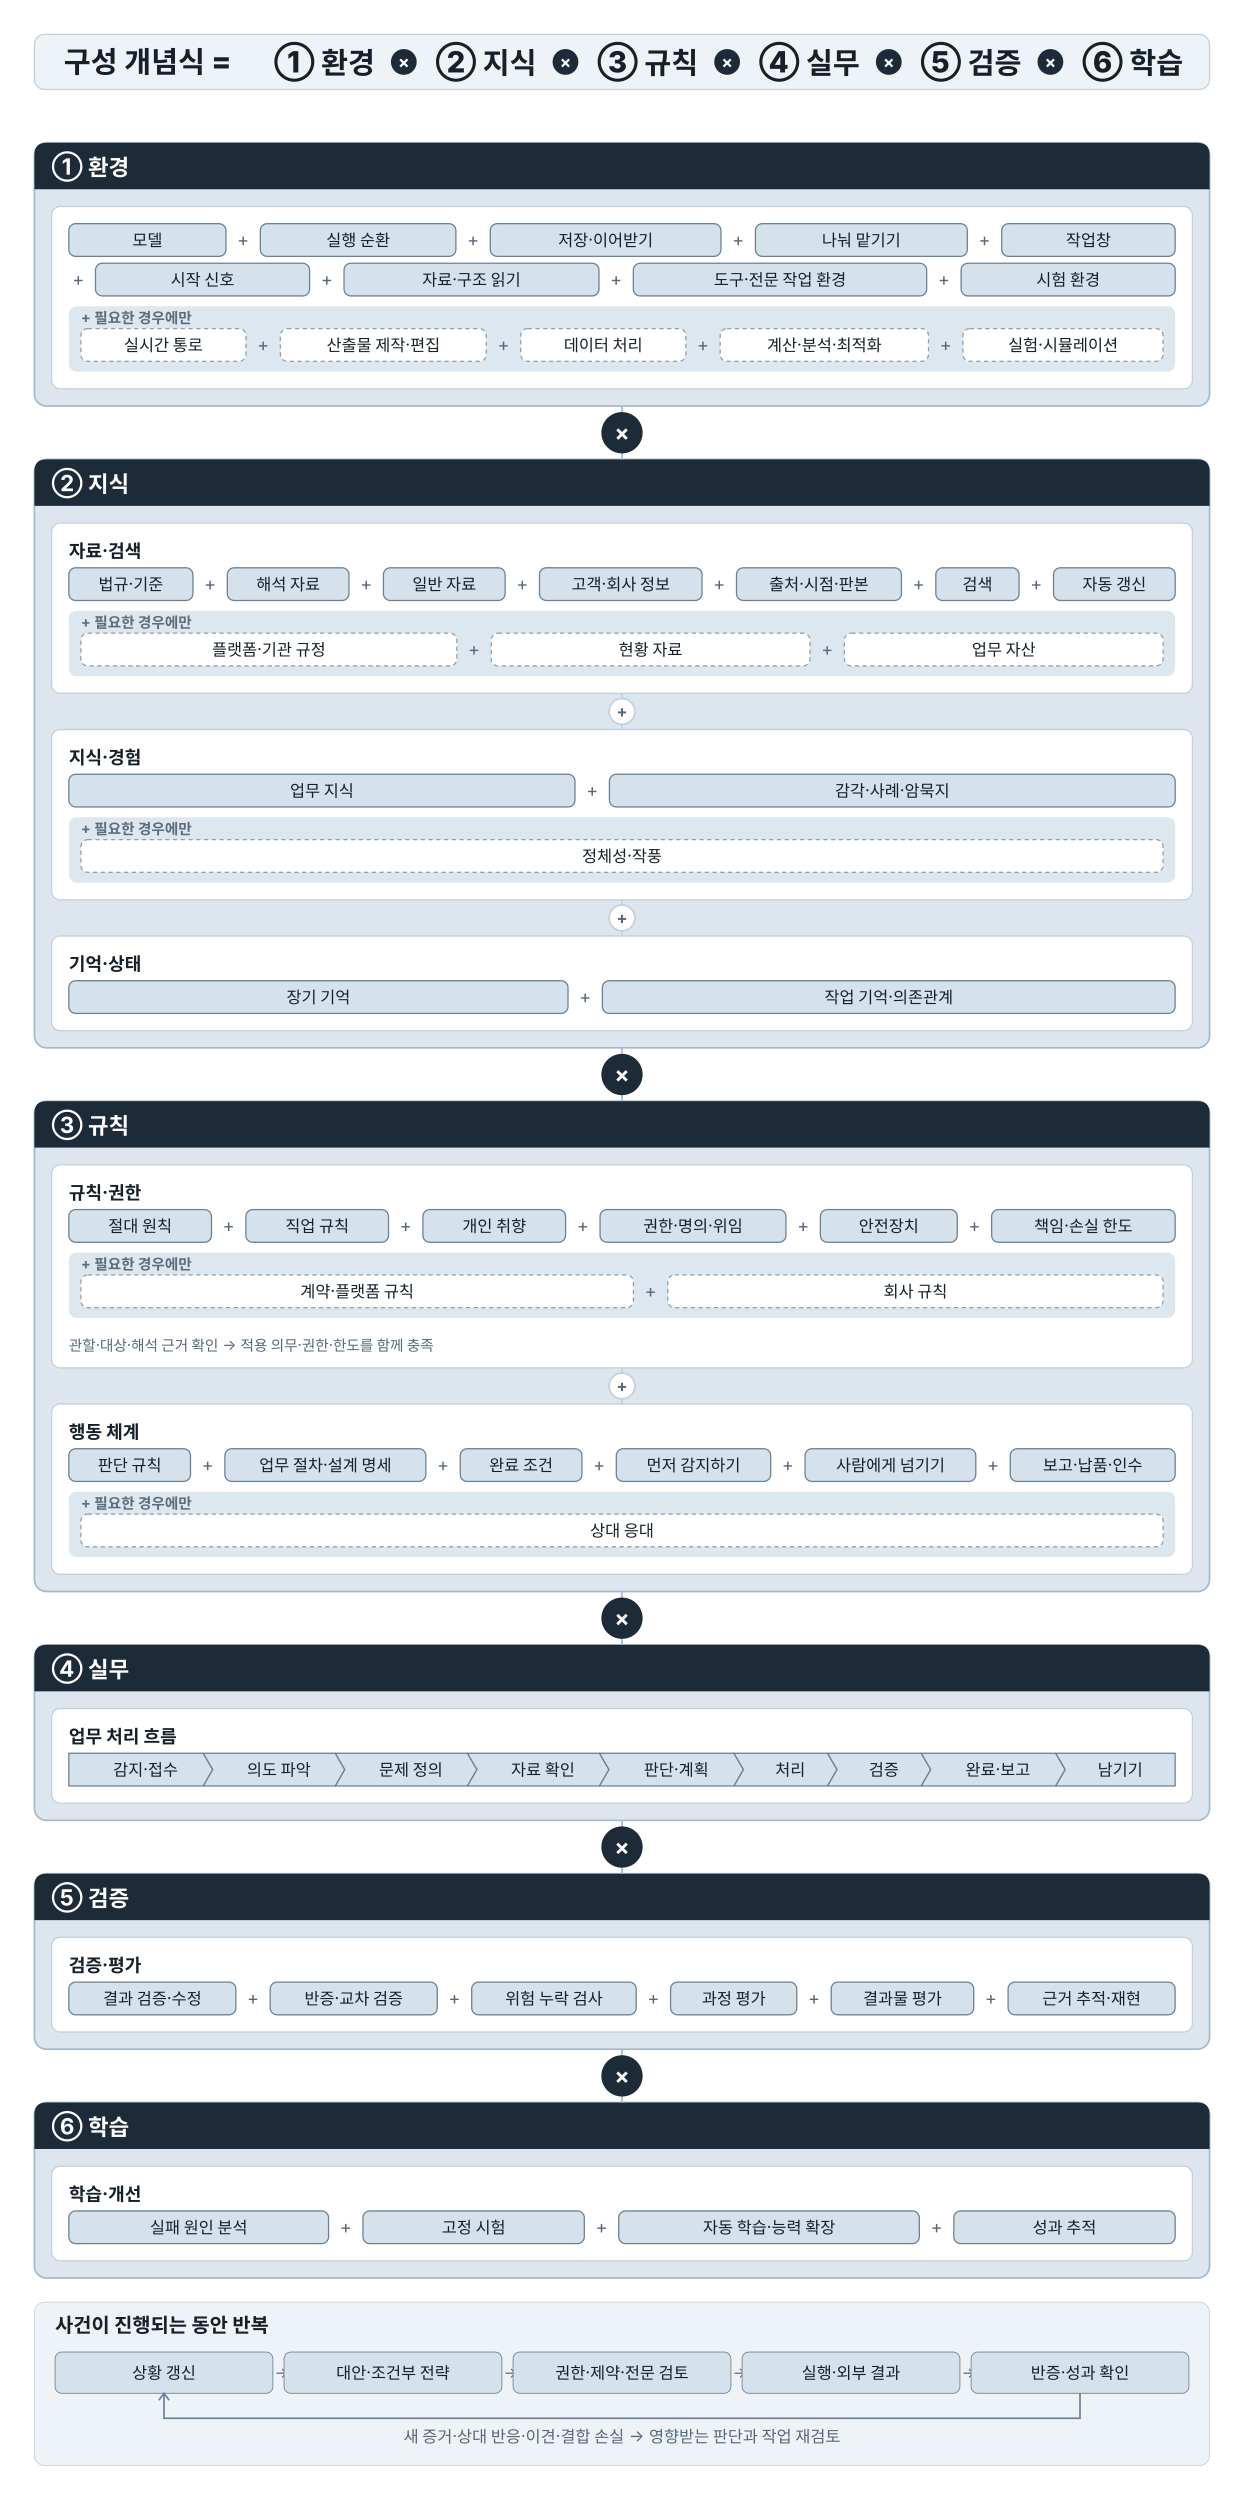
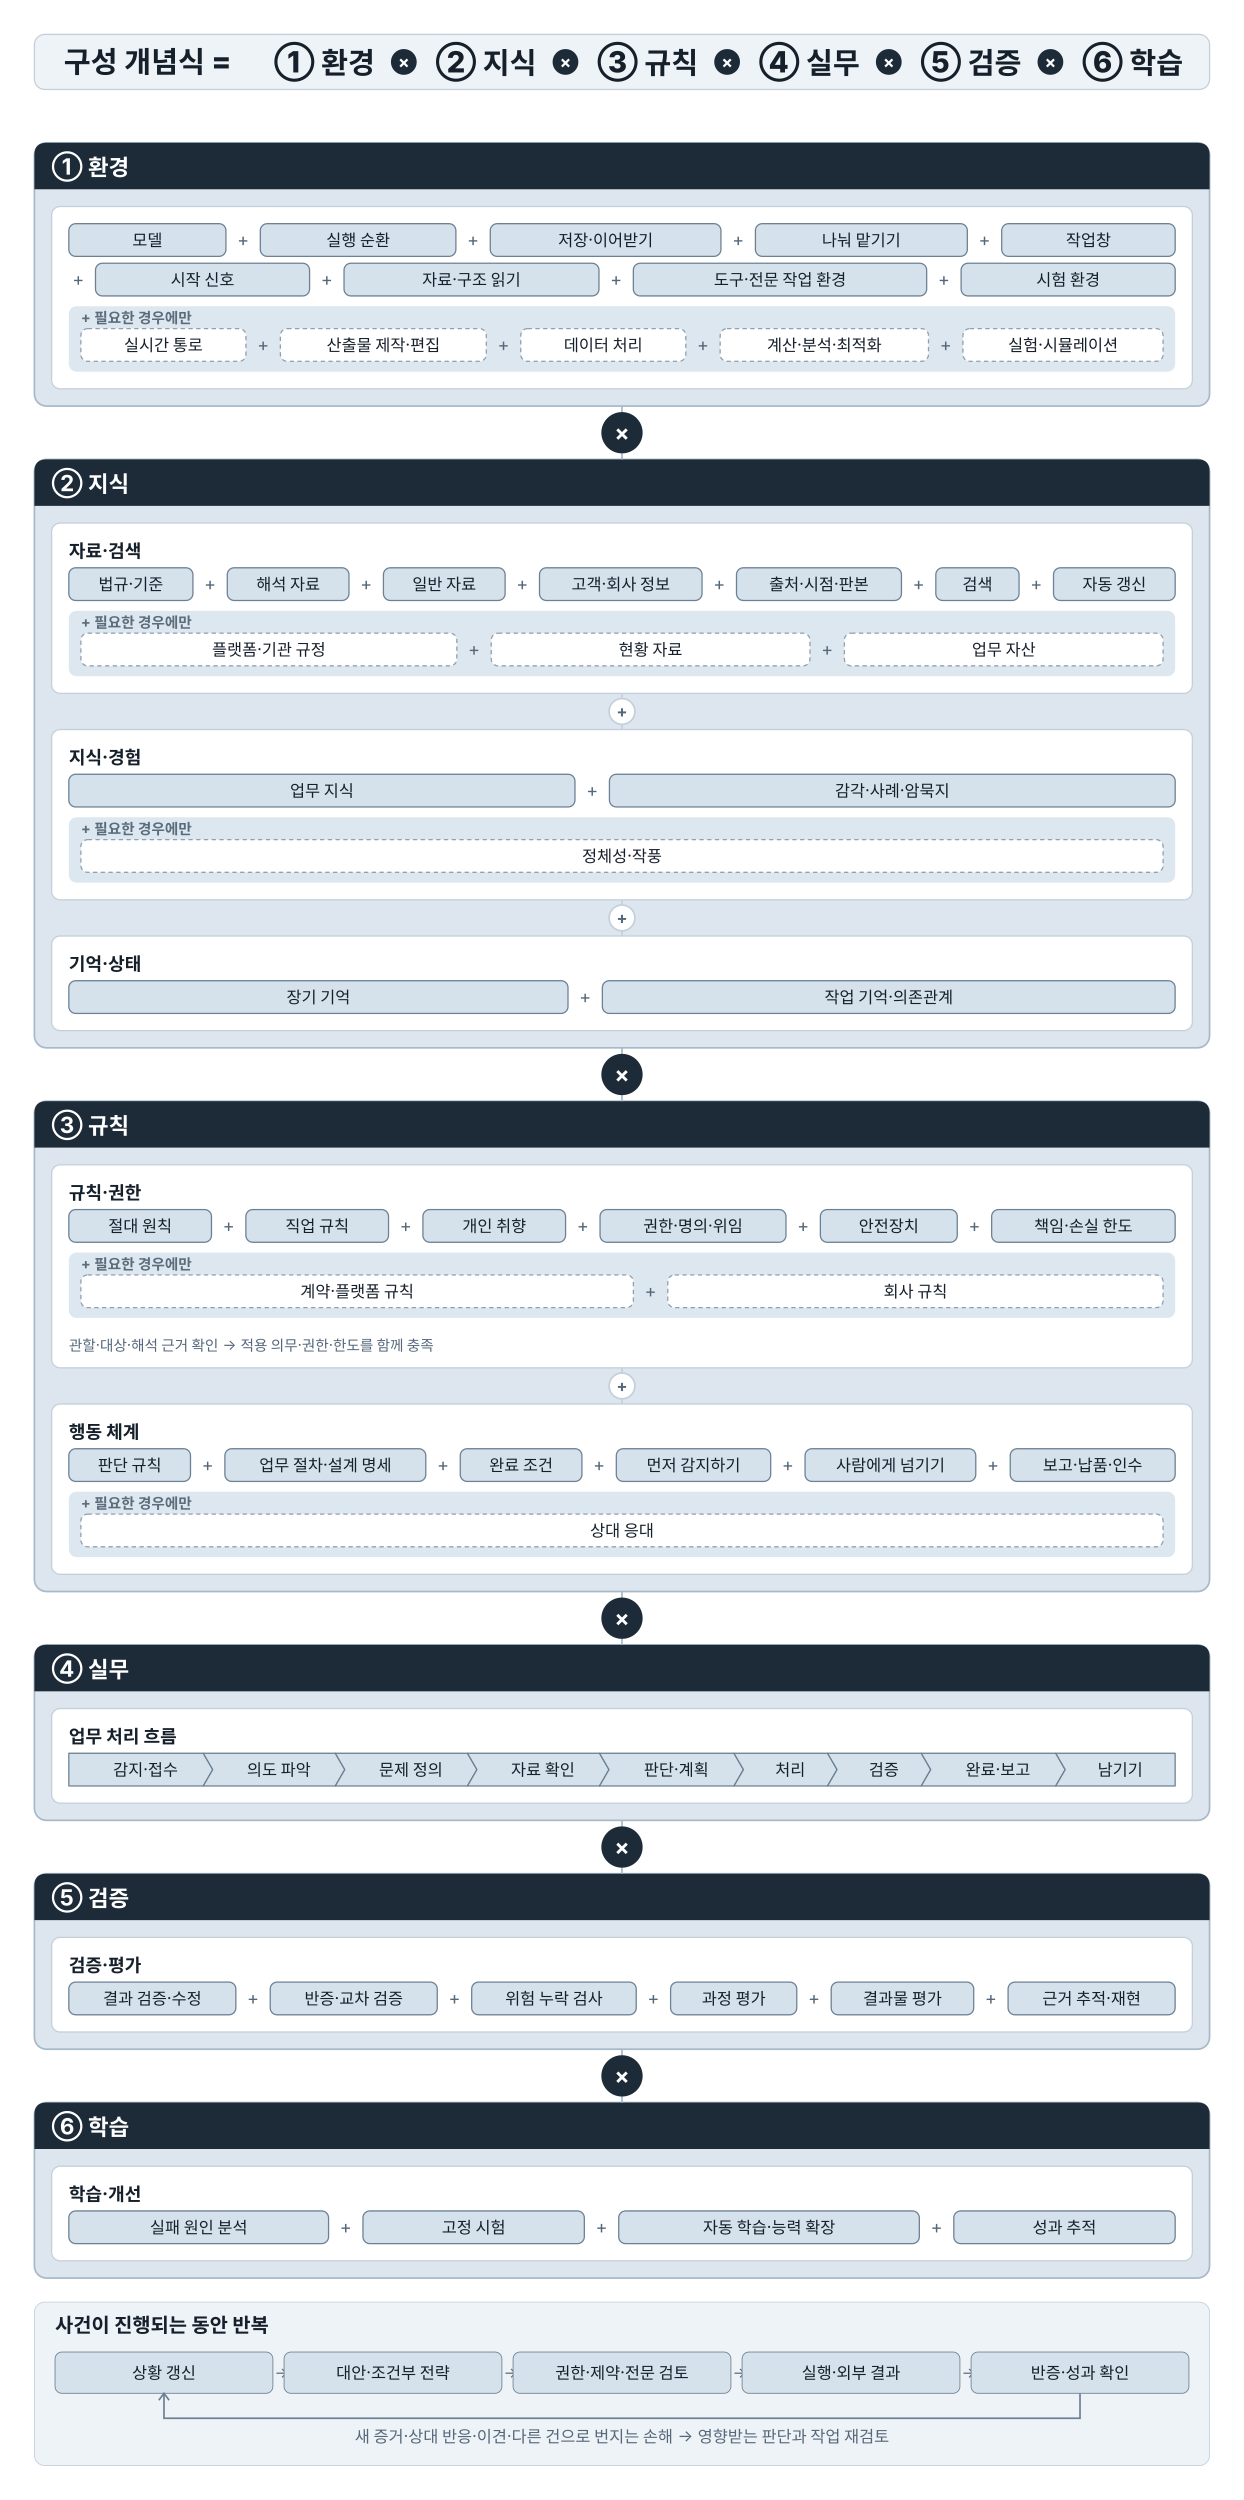
<svg xmlns="http://www.w3.org/2000/svg" viewBox="0 0 1446 2906" width="1446" height="2906" font-family="-apple-system, 'Apple SD Gothic Neo', 'Noto Sans KR', sans-serif" role="img" aria-labelledby="formula-title formula-desc">
  <rect width="1446" height="2906" fill="#ffffff" />
  <rect x="40" y="40" width="1366" height="64" rx="12" fill="#eef3f8" stroke="#c3d0db" stroke-width="1.5" />
  <text x="74.1" y="84.2" font-size="34" font-weight="800" fill="#16202b">구성 개념식  =</text>
  <text x="318.5" y="84.2" font-size="34" font-weight="800" fill="#16202b">① 환경</text>
  <circle cx="469.4" cy="72.0" r="15" fill="#1d2b38" />
  <text x="469.4" y="79.0" text-anchor="middle" font-size="20" font-weight="700" fill="#ffffff">×</text>
  <text x="506.4" y="84.2" font-size="34" font-weight="800" fill="#16202b">② 지식</text>
  <circle cx="657.3" cy="72.0" r="15" fill="#1d2b38" />
  <text x="657.3" y="79.0" text-anchor="middle" font-size="20" font-weight="700" fill="#ffffff">×</text>
  <text x="694.3" y="84.2" font-size="34" font-weight="800" fill="#16202b">③ 규칙</text>
  <circle cx="845.2" cy="72.0" r="15" fill="#1d2b38" />
  <text x="845.2" y="79.0" text-anchor="middle" font-size="20" font-weight="700" fill="#ffffff">×</text>
  <text x="882.2" y="84.2" font-size="34" font-weight="800" fill="#16202b">④ 실무</text>
  <circle cx="1033.1" cy="72.0" r="15" fill="#1d2b38" />
  <text x="1033.1" y="79.0" text-anchor="middle" font-size="20" font-weight="700" fill="#ffffff">×</text>
  <text x="1070.1" y="84.2" font-size="34" font-weight="800" fill="#16202b">⑤ 검증</text>
  <circle cx="1221.0" cy="72.0" r="15" fill="#1d2b38" />
  <text x="1221.0" y="79.0" text-anchor="middle" font-size="20" font-weight="700" fill="#ffffff">×</text>
  <text x="1258.0" y="84.2" font-size="34" font-weight="800" fill="#16202b">⑥ 학습</text>
  <rect x="40" y="166" width="1366" height="306" rx="14" fill="#dde6ee" stroke="#a7b9c8" stroke-width="2" />
  <path d="M40,220 L40,180 q0,-14 14,-14 L1392,166 q14,0 14,14 L1406,220 Z" fill="#1d2b38" />
  <text x="60" y="203.0" font-size="26" font-weight="700" fill="#ffffff">①  환경</text>
  <rect x="60" y="240" width="1326" height="212" rx="10" fill="#ffffff" stroke="#c3d0db" stroke-width="1.5" />
  <rect x="80" y="260" width="182.62" height="38" rx="8" fill="#d5e2ec" stroke="#6d8194" stroke-width="1.5" />
  <text x="171.3" y="286.0" text-anchor="middle" font-size="19" fill="#16202b">모델</text>
  <text x="282.6" y="286.0" text-anchor="middle" font-size="21" fill="#55677a">+</text>
  <rect x="302.6" y="260" width="227.32" height="38" rx="8" fill="#d5e2ec" stroke="#6d8194" stroke-width="1.5" />
  <text x="416.3" y="286.0" text-anchor="middle" font-size="19" fill="#16202b">실행 순환</text>
  <text x="549.9" y="286.0" text-anchor="middle" font-size="21" fill="#55677a">+</text>
  <rect x="569.9" y="260" width="268.12" height="38" rx="8" fill="#d5e2ec" stroke="#6d8194" stroke-width="1.5" />
  <text x="704.0" y="286.0" text-anchor="middle" font-size="19" fill="#16202b">저장·이어받기</text>
  <text x="858.1" y="286.0" text-anchor="middle" font-size="21" fill="#55677a">+</text>
  <rect x="878.1" y="260" width="246.32" height="38" rx="8" fill="#d5e2ec" stroke="#6d8194" stroke-width="1.5" />
  <text x="1001.2" y="286.0" text-anchor="middle" font-size="19" fill="#16202b">나눠 맡기기</text>
  <text x="1144.4" y="286.0" text-anchor="middle" font-size="21" fill="#55677a">+</text>
  <rect x="1164.4" y="260" width="201.62" height="38" rx="8" fill="#d5e2ec" stroke="#6d8194" stroke-width="1.5" />
  <text x="1265.2" y="286.0" text-anchor="middle" font-size="19" fill="#16202b">작업창</text>
  <text x="91.0" y="332.0" text-anchor="middle" font-size="21" fill="#55677a">+</text>
  <rect x="111" y="306" width="248.85" height="38" rx="8" fill="#d5e2ec" stroke="#6d8194" stroke-width="1.5" />
  <text x="235.4" y="332.0" text-anchor="middle" font-size="19" fill="#16202b">시작 신호</text>
  <text x="379.9" y="332.0" text-anchor="middle" font-size="21" fill="#55677a">+</text>
  <rect x="399.9" y="306" width="296.35" height="38" rx="8" fill="#d5e2ec" stroke="#6d8194" stroke-width="1.5" />
  <text x="548.0" y="332.0" text-anchor="middle" font-size="19" fill="#16202b">자료·구조 읽기</text>
  <text x="716.2" y="332.0" text-anchor="middle" font-size="21" fill="#55677a">+</text>
  <rect x="736.2" y="306" width="340.95" height="38" rx="8" fill="#d5e2ec" stroke="#6d8194" stroke-width="1.5" />
  <text x="906.7" y="332.0" text-anchor="middle" font-size="19" fill="#16202b">도구·전문 작업 환경</text>
  <text x="1097.2" y="332.0" text-anchor="middle" font-size="21" fill="#55677a">+</text>
  <rect x="1117.2" y="306" width="248.85" height="38" rx="8" fill="#d5e2ec" stroke="#6d8194" stroke-width="1.5" />
  <text x="1241.6" y="332.0" text-anchor="middle" font-size="19" fill="#16202b">시험 환경</text>
  <rect x="80" y="356" width="1286" height="76" rx="9" fill="#dde7ef" />
  <text x="94" y="375" font-size="17" font-weight="700" fill="#5b6c7c">+ 필요한 경우에만</text>
  <rect x="94" y="382" width="191.88" height="38" rx="8" fill="#ffffff" stroke="#8fa0b0" stroke-width="1.5" stroke-dasharray="5 4" />
  <text x="189.9" y="408.0" text-anchor="middle" font-size="19" fill="#16202b">실시간 통로</text>
  <text x="305.9" y="408.0" text-anchor="middle" font-size="21" fill="#55677a">+</text>
  <rect x="325.9" y="382" width="239.38" height="38" rx="8" fill="#ffffff" stroke="#8fa0b0" stroke-width="1.5" stroke-dasharray="5 4" />
  <text x="445.6" y="408.0" text-anchor="middle" font-size="19" fill="#16202b">산출물 제작·편집</text>
  <text x="585.3" y="408.0" text-anchor="middle" font-size="21" fill="#55677a">+</text>
  <rect x="605.3" y="382" width="191.88" height="38" rx="8" fill="#ffffff" stroke="#8fa0b0" stroke-width="1.5" stroke-dasharray="5 4" />
  <text x="701.2" y="408.0" text-anchor="middle" font-size="19" fill="#16202b">데이터 처리</text>
  <text x="817.1" y="408.0" text-anchor="middle" font-size="21" fill="#55677a">+</text>
  <rect x="837.1" y="382" width="242.18" height="38" rx="8" fill="#ffffff" stroke="#8fa0b0" stroke-width="1.5" stroke-dasharray="5 4" />
  <text x="958.2" y="408.0" text-anchor="middle" font-size="19" fill="#16202b">계산·분석·최적화</text>
  <text x="1099.3" y="408.0" text-anchor="middle" font-size="21" fill="#55677a">+</text>
  <rect x="1119.3" y="382" width="232.68" height="38" rx="8" fill="#ffffff" stroke="#8fa0b0" stroke-width="1.5" stroke-dasharray="5 4" />
  <text x="1235.7" y="408.0" text-anchor="middle" font-size="19" fill="#16202b">실험·시뮬레이션</text>
  <rect x="40" y="534" width="1366" height="684" rx="14" fill="#dde6ee" stroke="#a7b9c8" stroke-width="2" />
  <path d="M40,588 L40,548 q0,-14 14,-14 L1392,534 q14,0 14,14 L1406,588 Z" fill="#1d2b38" />
  <text x="60" y="571.0" font-size="26" font-weight="700" fill="#ffffff">②  지식</text>
  <rect x="60" y="608" width="1326" height="198" rx="10" fill="#ffffff" stroke="#c3d0db" stroke-width="1.5" />
  <text x="80" y="648" font-size="21" font-weight="700" fill="#16202b">자료·검색</text>
  <rect x="80" y="660" width="144.243" height="38" rx="8" fill="#d5e2ec" stroke="#6d8194" stroke-width="1.5" />
  <text x="152.1" y="686.0" text-anchor="middle" font-size="19" fill="#16202b">법규·기준</text>
  <text x="244.2" y="686.0" text-anchor="middle" font-size="21" fill="#55677a">+</text>
  <rect x="264.2" y="660" width="141.443" height="38" rx="8" fill="#d5e2ec" stroke="#6d8194" stroke-width="1.5" />
  <text x="335.0" y="686.0" text-anchor="middle" font-size="19" fill="#16202b">해석 자료</text>
  <text x="425.7" y="686.0" text-anchor="middle" font-size="21" fill="#55677a">+</text>
  <rect x="445.7" y="660" width="141.443" height="38" rx="8" fill="#d5e2ec" stroke="#6d8194" stroke-width="1.5" />
  <text x="516.4" y="686.0" text-anchor="middle" font-size="19" fill="#16202b">일반 자료</text>
  <text x="607.1" y="686.0" text-anchor="middle" font-size="21" fill="#55677a">+</text>
  <rect x="627.1" y="660" width="188.943" height="38" rx="8" fill="#d5e2ec" stroke="#6d8194" stroke-width="1.5" />
  <text x="721.6" y="686.0" text-anchor="middle" font-size="19" fill="#16202b">고객·회사 정보</text>
  <text x="836.1" y="686.0" text-anchor="middle" font-size="21" fill="#55677a">+</text>
  <rect x="856.1" y="660" width="191.743" height="38" rx="8" fill="#d5e2ec" stroke="#6d8194" stroke-width="1.5" />
  <text x="951.9" y="686.0" text-anchor="middle" font-size="19" fill="#16202b">출처·시점·판본</text>
  <text x="1067.8" y="686.0" text-anchor="middle" font-size="21" fill="#55677a">+</text>
  <rect x="1087.8" y="660" width="96.743" height="38" rx="8" fill="#d5e2ec" stroke="#6d8194" stroke-width="1.5" />
  <text x="1136.2" y="686.0" text-anchor="middle" font-size="19" fill="#16202b">검색</text>
  <text x="1204.6" y="686.0" text-anchor="middle" font-size="21" fill="#55677a">+</text>
  <rect x="1224.6" y="660" width="141.443" height="38" rx="8" fill="#d5e2ec" stroke="#6d8194" stroke-width="1.5" />
  <text x="1295.3" y="686.0" text-anchor="middle" font-size="19" fill="#16202b">자동 갱신</text>
  <rect x="80" y="710" width="1286" height="76" rx="9" fill="#dde7ef" />
  <text x="94" y="729" font-size="17" font-weight="700" fill="#5b6c7c">+ 필요한 경우에만</text>
  <rect x="94" y="736" width="437.0" height="38" rx="8" fill="#ffffff" stroke="#8fa0b0" stroke-width="1.5" stroke-dasharray="5 4" />
  <text x="312.5" y="762.0" text-anchor="middle" font-size="19" fill="#16202b">플랫폼·기관 규정</text>
  <text x="551.0" y="762.0" text-anchor="middle" font-size="21" fill="#55677a">+</text>
  <rect x="571.0" y="736" width="370.5" height="38" rx="8" fill="#ffffff" stroke="#8fa0b0" stroke-width="1.5" stroke-dasharray="5 4" />
  <text x="756.2" y="762.0" text-anchor="middle" font-size="19" fill="#16202b">현황 자료</text>
  <text x="961.5" y="762.0" text-anchor="middle" font-size="21" fill="#55677a">+</text>
  <rect x="981.5" y="736" width="370.5" height="38" rx="8" fill="#ffffff" stroke="#8fa0b0" stroke-width="1.5" stroke-dasharray="5 4" />
  <text x="1166.8" y="762.0" text-anchor="middle" font-size="19" fill="#16202b">업무 자산</text>
  <path d="M723.0,806 L723.0,848" stroke="#c3d0db" stroke-width="2" />
  <circle cx="723.0" cy="827.0" r="15" fill="#ffffff" stroke="#c3d0db" stroke-width="2" />
  <text x="723.0" y="833.6" text-anchor="middle" font-size="19" font-weight="700" fill="#55677a">+</text>
  <rect x="60" y="848" width="1326" height="198" rx="10" fill="#ffffff" stroke="#c3d0db" stroke-width="1.5" />
  <text x="80" y="888" font-size="21" font-weight="700" fill="#16202b">지식·경험</text>
  <rect x="80" y="900" width="588.35" height="38" rx="8" fill="#d5e2ec" stroke="#6d8194" stroke-width="1.5" />
  <text x="374.2" y="926.0" text-anchor="middle" font-size="19" fill="#16202b">업무 지식</text>
  <text x="688.4" y="926.0" text-anchor="middle" font-size="21" fill="#55677a">+</text>
  <rect x="708.4" y="900" width="657.65" height="38" rx="8" fill="#d5e2ec" stroke="#6d8194" stroke-width="1.5" />
  <text x="1037.2" y="926.0" text-anchor="middle" font-size="19" fill="#16202b">감각·사례·암묵지</text>
  <rect x="80" y="950" width="1286" height="76" rx="9" fill="#dde7ef" />
  <text x="94" y="969" font-size="17" font-weight="700" fill="#5b6c7c">+ 필요한 경우에만</text>
  <rect x="94" y="976" width="1258.0" height="38" rx="8" fill="#ffffff" stroke="#8fa0b0" stroke-width="1.5" stroke-dasharray="5 4" />
  <text x="723.0" y="1002.0" text-anchor="middle" font-size="19" fill="#16202b">정체성·작풍</text>
  <path d="M723.0,1046 L723.0,1088" stroke="#c3d0db" stroke-width="2" />
  <circle cx="723.0" cy="1067.0" r="15" fill="#ffffff" stroke="#c3d0db" stroke-width="2" />
  <text x="723.0" y="1073.7" text-anchor="middle" font-size="19" font-weight="700" fill="#55677a">+</text>
  <rect x="60" y="1088" width="1326" height="110" rx="10" fill="#ffffff" stroke="#c3d0db" stroke-width="1.5" />
  <text x="80" y="1128" font-size="21" font-weight="700" fill="#16202b">기억·상태</text>
  <rect x="80" y="1140" width="580.25" height="38" rx="8" fill="#d5e2ec" stroke="#6d8194" stroke-width="1.5" />
  <text x="370.1" y="1166.0" text-anchor="middle" font-size="19" fill="#16202b">장기 기억</text>
  <text x="680.2" y="1166.0" text-anchor="middle" font-size="21" fill="#55677a">+</text>
  <rect x="700.2" y="1140" width="665.75" height="38" rx="8" fill="#d5e2ec" stroke="#6d8194" stroke-width="1.5" />
  <text x="1033.1" y="1166.0" text-anchor="middle" font-size="19" fill="#16202b">작업 기억·의존관계</text>
  <rect x="40" y="1280" width="1366" height="570" rx="14" fill="#dde6ee" stroke="#a7b9c8" stroke-width="2" />
  <path d="M40,1334 L40,1294 q0,-14 14,-14 L1392,1280 q14,0 14,14 L1406,1334 Z" fill="#1d2b38" />
  <text x="60" y="1317.0" font-size="26" font-weight="700" fill="#ffffff">③  규칙</text>
  <rect x="60" y="1354" width="1326" height="236" rx="10" fill="#ffffff" stroke="#c3d0db" stroke-width="1.5" />
  <text x="80" y="1394" font-size="21" font-weight="700" fill="#16202b">규칙·권한</text>
  <rect x="80" y="1406" width="165.817" height="38" rx="8" fill="#d5e2ec" stroke="#6d8194" stroke-width="1.5" />
  <text x="162.9" y="1432.0" text-anchor="middle" font-size="19" fill="#16202b">절대 원칙</text>
  <text x="265.8" y="1432.0" text-anchor="middle" font-size="21" fill="#55677a">+</text>
  <rect x="285.8" y="1406" width="165.817" height="38" rx="8" fill="#d5e2ec" stroke="#6d8194" stroke-width="1.5" />
  <text x="368.7" y="1432.0" text-anchor="middle" font-size="19" fill="#16202b">직업 규칙</text>
  <text x="471.6" y="1432.0" text-anchor="middle" font-size="21" fill="#55677a">+</text>
  <rect x="491.6" y="1406" width="165.817" height="38" rx="8" fill="#d5e2ec" stroke="#6d8194" stroke-width="1.5" />
  <text x="574.5" y="1432.0" text-anchor="middle" font-size="19" fill="#16202b">개인 취향</text>
  <text x="677.5" y="1432.0" text-anchor="middle" font-size="21" fill="#55677a">+</text>
  <rect x="697.5" y="1406" width="216.117" height="38" rx="8" fill="#d5e2ec" stroke="#6d8194" stroke-width="1.5" />
  <text x="805.5" y="1432.0" text-anchor="middle" font-size="19" fill="#16202b">권한·명의·위임</text>
  <text x="933.6" y="1432.0" text-anchor="middle" font-size="21" fill="#55677a">+</text>
  <rect x="953.6" y="1406" width="159.117" height="38" rx="8" fill="#d5e2ec" stroke="#6d8194" stroke-width="1.5" />
  <text x="1033.1" y="1432.0" text-anchor="middle" font-size="19" fill="#16202b">안전장치</text>
  <text x="1132.7" y="1432.0" text-anchor="middle" font-size="21" fill="#55677a">+</text>
  <rect x="1152.7" y="1406" width="213.317" height="38" rx="8" fill="#d5e2ec" stroke="#6d8194" stroke-width="1.5" />
  <text x="1259.3" y="1432.0" text-anchor="middle" font-size="19" fill="#16202b">책임·손실 한도</text>
  <rect x="80" y="1456" width="1286" height="76" rx="9" fill="#dde7ef" />
  <text x="94" y="1475" font-size="17" font-weight="700" fill="#5b6c7c">+ 필요한 경우에만</text>
  <rect x="94" y="1482" width="642.25" height="38" rx="8" fill="#ffffff" stroke="#8fa0b0" stroke-width="1.5" stroke-dasharray="5 4" />
  <text x="415.1" y="1508.0" text-anchor="middle" font-size="19" fill="#16202b">계약·플랫폼 규칙</text>
  <text x="756.2" y="1508.0" text-anchor="middle" font-size="21" fill="#55677a">+</text>
  <rect x="776.2" y="1482" width="575.75" height="38" rx="8" fill="#ffffff" stroke="#8fa0b0" stroke-width="1.5" stroke-dasharray="5 4" />
  <text x="1064.1" y="1508.0" text-anchor="middle" font-size="19" fill="#16202b">회사 규칙</text>
  <text x="80" y="1570" font-size="17" fill="#55677a">관할·대상·해석 근거 확인 → 적용 의무·권한·한도를 함께 충족</text>
  <path d="M723.0,1590 L723.0,1632" stroke="#c3d0db" stroke-width="2" />
  <circle cx="723.0" cy="1611.0" r="15" fill="#ffffff" stroke="#c3d0db" stroke-width="2" />
  <text x="723.0" y="1617.7" text-anchor="middle" font-size="19" font-weight="700" fill="#55677a">+</text>
  <rect x="60" y="1632" width="1326" height="198" rx="10" fill="#ffffff" stroke="#c3d0db" stroke-width="1.5" />
  <text x="80" y="1672" font-size="21" font-weight="700" fill="#16202b">행동 체계</text>
  <rect x="80" y="1684" width="141.433" height="38" rx="8" fill="#d5e2ec" stroke="#6d8194" stroke-width="1.5" />
  <text x="150.7" y="1710.0" text-anchor="middle" font-size="19" fill="#16202b">판단 규칙</text>
  <text x="241.4" y="1710.0" text-anchor="middle" font-size="21" fill="#55677a">+</text>
  <rect x="261.4" y="1684" width="233.533" height="38" rx="8" fill="#d5e2ec" stroke="#6d8194" stroke-width="1.5" />
  <text x="378.2" y="1710.0" text-anchor="middle" font-size="19" fill="#16202b">업무 절차·설계 명세</text>
  <text x="515.0" y="1710.0" text-anchor="middle" font-size="21" fill="#55677a">+</text>
  <rect x="535.0" y="1684" width="141.433" height="38" rx="8" fill="#d5e2ec" stroke="#6d8194" stroke-width="1.5" />
  <text x="605.7" y="1710.0" text-anchor="middle" font-size="19" fill="#16202b">완료 조건</text>
  <text x="696.4" y="1710.0" text-anchor="middle" font-size="21" fill="#55677a">+</text>
  <rect x="716.4" y="1684" width="179.433" height="38" rx="8" fill="#d5e2ec" stroke="#6d8194" stroke-width="1.5" />
  <text x="806.1" y="1710.0" text-anchor="middle" font-size="19" fill="#16202b">먼저 감지하기</text>
  <text x="915.8" y="1710.0" text-anchor="middle" font-size="21" fill="#55677a">+</text>
  <rect x="935.8" y="1684" width="198.433" height="38" rx="8" fill="#d5e2ec" stroke="#6d8194" stroke-width="1.5" />
  <text x="1035.1" y="1710.0" text-anchor="middle" font-size="19" fill="#16202b">사람에게 넘기기</text>
  <text x="1154.3" y="1710.0" text-anchor="middle" font-size="21" fill="#55677a">+</text>
  <rect x="1174.3" y="1684" width="191.733" height="38" rx="8" fill="#d5e2ec" stroke="#6d8194" stroke-width="1.5" />
  <text x="1270.1" y="1710.0" text-anchor="middle" font-size="19" fill="#16202b">보고·납품·인수</text>
  <rect x="80" y="1734" width="1286" height="76" rx="9" fill="#dde7ef" />
  <text x="94" y="1753" font-size="17" font-weight="700" fill="#5b6c7c">+ 필요한 경우에만</text>
  <rect x="94" y="1760" width="1258.0" height="38" rx="8" fill="#ffffff" stroke="#8fa0b0" stroke-width="1.5" stroke-dasharray="5 4" />
  <text x="723.0" y="1786.0" text-anchor="middle" font-size="19" fill="#16202b">상대 응대</text>
  <rect x="40" y="1912" width="1366" height="204" rx="14" fill="#dde6ee" stroke="#a7b9c8" stroke-width="2" />
  <path d="M40,1966 L40,1926 q0,-14 14,-14 L1392,1912 q14,0 14,14 L1406,1966 Z" fill="#1d2b38" />
  <text x="60" y="1949.0" font-size="26" font-weight="700" fill="#ffffff">④  실무</text>
  <rect x="60" y="1986" width="1326" height="110" rx="10" fill="#ffffff" stroke="#c3d0db" stroke-width="1.5" />
  <text x="80" y="2026" font-size="21" font-weight="700" fill="#16202b">업무 처리 흐름</text>
  <path d="M80,2038 L236.3,2038 L247.3,2057.0 L236.3,2076 L80,2076 Z" fill="#d5e2ec" stroke="#6d8194" stroke-width="1.5" stroke-linejoin="round" />
  <text x="169.2" y="2064.0" text-anchor="middle" font-size="19" fill="#16202b">감지·접수</text>
  <path d="M236.3,2038 L389.8,2038 L400.8,2057.0 L389.8,2076 L236.3,2076 L247.3,2057.0 Z" fill="#d5e2ec" stroke="#6d8194" stroke-width="1.5" stroke-linejoin="round" />
  <text x="324.1" y="2064.0" text-anchor="middle" font-size="19" fill="#16202b">의도 파악</text>
  <path d="M389.8,2038 L543.4,2038 L554.4,2057.0 L543.4,2076 L389.8,2076 L400.8,2057.0 Z" fill="#d5e2ec" stroke="#6d8194" stroke-width="1.5" stroke-linejoin="round" />
  <text x="477.6" y="2064.0" text-anchor="middle" font-size="19" fill="#16202b">문제 정의</text>
  <path d="M543.4,2038 L696.9,2038 L707.9,2057.0 L696.9,2076 L543.4,2076 L554.4,2057.0 Z" fill="#d5e2ec" stroke="#6d8194" stroke-width="1.5" stroke-linejoin="round" />
  <text x="631.1" y="2064.0" text-anchor="middle" font-size="19" fill="#16202b">자료 확인</text>
  <path d="M696.9,2038 L853.2,2038 L864.2,2057.0 L853.2,2076 L696.9,2076 L707.9,2057.0 Z" fill="#d5e2ec" stroke="#6d8194" stroke-width="1.5" stroke-linejoin="round" />
  <text x="786.1" y="2064.0" text-anchor="middle" font-size="19" fill="#16202b">판단·계획</text>
  <path d="M853.2,2038 L962.0,2038 L973.0,2057.0 L962.0,2076 L853.2,2076 L864.2,2057.0 Z" fill="#d5e2ec" stroke="#6d8194" stroke-width="1.5" stroke-linejoin="round" />
  <text x="918.6" y="2064.0" text-anchor="middle" font-size="19" fill="#16202b">처리</text>
  <path d="M962.0,2038 L1070.9,2038 L1081.9,2057.0 L1070.9,2076 L962.0,2076 L973.0,2057.0 Z" fill="#d5e2ec" stroke="#6d8194" stroke-width="1.5" stroke-linejoin="round" />
  <text x="1027.4" y="2064.0" text-anchor="middle" font-size="19" fill="#16202b">검증</text>
  <path d="M1070.9,2038 L1227.2,2038 L1238.2,2057.0 L1227.2,2076 L1070.9,2076 L1081.9,2057.0 Z" fill="#d5e2ec" stroke="#6d8194" stroke-width="1.5" stroke-linejoin="round" />
  <text x="1160.0" y="2064.0" text-anchor="middle" font-size="19" fill="#16202b">완료·보고</text>
  <path d="M1227.2,2038 L1366.0,2038 L1366.0,2076 L1227.2,2076 L1238.2,2057.0 Z" fill="#d5e2ec" stroke="#6d8194" stroke-width="1.5" stroke-linejoin="round" />
  <text x="1302.1" y="2064.0" text-anchor="middle" font-size="19" fill="#16202b">남기기</text>
  <rect x="40" y="2178" width="1366" height="204" rx="14" fill="#dde6ee" stroke="#a7b9c8" stroke-width="2" />
  <path d="M40,2232 L40,2192 q0,-14 14,-14 L1392,2178 q14,0 14,14 L1406,2232 Z" fill="#1d2b38" />
  <text x="60" y="2215.0" font-size="26" font-weight="700" fill="#ffffff">⑤  검증</text>
  <rect x="60" y="2252" width="1326" height="110" rx="10" fill="#ffffff" stroke="#c3d0db" stroke-width="1.5" />
  <text x="80" y="2292" font-size="21" font-weight="700" fill="#16202b">검증·평가</text>
  <rect x="80" y="2304" width="194.15" height="38" rx="8" fill="#d5e2ec" stroke="#6d8194" stroke-width="1.5" />
  <text x="177.1" y="2330.0" text-anchor="middle" font-size="19" fill="#16202b">결과 검증·수정</text>
  <text x="294.1" y="2330.0" text-anchor="middle" font-size="21" fill="#55677a">+</text>
  <rect x="314.1" y="2304" width="194.15" height="38" rx="8" fill="#d5e2ec" stroke="#6d8194" stroke-width="1.5" />
  <text x="411.2" y="2330.0" text-anchor="middle" font-size="19" fill="#16202b">반증·교차 검증</text>
  <text x="528.3" y="2330.0" text-anchor="middle" font-size="21" fill="#55677a">+</text>
  <rect x="548.3" y="2304" width="191.25" height="38" rx="8" fill="#d5e2ec" stroke="#6d8194" stroke-width="1.5" />
  <text x="643.9" y="2330.0" text-anchor="middle" font-size="19" fill="#16202b">위험 누락 검사</text>
  <text x="759.5" y="2330.0" text-anchor="middle" font-size="21" fill="#55677a">+</text>
  <rect x="779.5" y="2304" width="146.65" height="38" rx="8" fill="#d5e2ec" stroke="#6d8194" stroke-width="1.5" />
  <text x="852.9" y="2330.0" text-anchor="middle" font-size="19" fill="#16202b">과정 평가</text>
  <text x="946.2" y="2330.0" text-anchor="middle" font-size="21" fill="#55677a">+</text>
  <rect x="966.2" y="2304" width="165.65" height="38" rx="8" fill="#d5e2ec" stroke="#6d8194" stroke-width="1.5" />
  <text x="1049.0" y="2330.0" text-anchor="middle" font-size="19" fill="#16202b">결과물 평가</text>
  <text x="1151.8" y="2330.0" text-anchor="middle" font-size="21" fill="#55677a">+</text>
  <rect x="1171.8" y="2304" width="194.15" height="38" rx="8" fill="#d5e2ec" stroke="#6d8194" stroke-width="1.5" />
  <text x="1268.9" y="2330.0" text-anchor="middle" font-size="19" fill="#16202b">근거 추적·재현</text>
  <rect x="40" y="2444" width="1366" height="204" rx="14" fill="#dde6ee" stroke="#a7b9c8" stroke-width="2" />
  <path d="M40,2498 L40,2458 q0,-14 14,-14 L1392,2444 q14,0 14,14 L1406,2498 Z" fill="#1d2b38" />
  <text x="60" y="2481.0" font-size="26" font-weight="700" fill="#ffffff">⑥  학습</text>
  <rect x="60" y="2518" width="1326" height="110" rx="10" fill="#ffffff" stroke="#c3d0db" stroke-width="1.5" />
  <text x="80" y="2558" font-size="21" font-weight="700" fill="#16202b">학습·개선</text>
  <rect x="80" y="2570" width="301.925" height="38" rx="8" fill="#d5e2ec" stroke="#6d8194" stroke-width="1.5" />
  <text x="231.0" y="2596.0" text-anchor="middle" font-size="19" fill="#16202b">실패 원인 분석</text>
  <text x="401.9" y="2596.0" text-anchor="middle" font-size="21" fill="#55677a">+</text>
  <rect x="421.9" y="2570" width="257.325" height="38" rx="8" fill="#d5e2ec" stroke="#6d8194" stroke-width="1.5" />
  <text x="550.6" y="2596.0" text-anchor="middle" font-size="19" fill="#16202b">고정 시험</text>
  <text x="699.2" y="2596.0" text-anchor="middle" font-size="21" fill="#55677a">+</text>
  <rect x="719.2" y="2570" width="349.425" height="38" rx="8" fill="#d5e2ec" stroke="#6d8194" stroke-width="1.5" />
  <text x="894.0" y="2596.0" text-anchor="middle" font-size="19" fill="#16202b">자동 학습·능력 확장</text>
  <text x="1088.7" y="2596.0" text-anchor="middle" font-size="21" fill="#55677a">+</text>
  <rect x="1108.7" y="2570" width="257.325" height="38" rx="8" fill="#d5e2ec" stroke="#6d8194" stroke-width="1.5" />
  <text x="1237.3" y="2596.0" text-anchor="middle" font-size="19" fill="#16202b">성과 추적</text>
  <path d="M723.0,472 L723.0,534" stroke="#a7b9c8" stroke-width="2" />
  <circle cx="723.0" cy="503.0" r="23" fill="#1d2b38" stroke="#1d2b38" stroke-width="2" />
  <text x="723.0" y="512.1" text-anchor="middle" font-size="26" font-weight="700" fill="#ffffff">×</text>
  <path d="M723.0,1218 L723.0,1280" stroke="#a7b9c8" stroke-width="2" />
  <circle cx="723.0" cy="1249.0" r="23" fill="#1d2b38" stroke="#1d2b38" stroke-width="2" />
  <text x="723.0" y="1258.1" text-anchor="middle" font-size="26" font-weight="700" fill="#ffffff">×</text>
  <path d="M723.0,1850 L723.0,1912" stroke="#a7b9c8" stroke-width="2" />
  <circle cx="723.0" cy="1881.0" r="23" fill="#1d2b38" stroke="#1d2b38" stroke-width="2" />
  <text x="723.0" y="1890.1" text-anchor="middle" font-size="26" font-weight="700" fill="#ffffff">×</text>
  <path d="M723.0,2116 L723.0,2178" stroke="#a7b9c8" stroke-width="2" />
  <circle cx="723.0" cy="2147.0" r="23" fill="#1d2b38" stroke="#1d2b38" stroke-width="2" />
  <text x="723.0" y="2156.1" text-anchor="middle" font-size="26" font-weight="700" fill="#ffffff">×</text>
  <path d="M723.0,2382 L723.0,2444" stroke="#a7b9c8" stroke-width="2" />
  <circle cx="723.0" cy="2413.0" r="23" fill="#1d2b38" stroke="#1d2b38" stroke-width="2" />
  <text x="723.0" y="2422.1" text-anchor="middle" font-size="26" font-weight="700" fill="#ffffff">×</text>
  <rect x="40" y="2676" width="1366" height="190" rx="12" fill="#eef3f8" stroke="#c3d0db" />
  <text x="64" y="2711" font-size="23" font-weight="700" fill="#16202b">사건이 진행되는 동안 반복</text>
  <rect x="64.0" y="2734" width="253.2" height="48" rx="8" fill="#d5e2ec" stroke="#6d8194" />
  <text x="190.6" y="2765" text-anchor="middle" font-size="19" fill="#16202b">상황 갱신</text>
  <text x="319.2" y="2764" font-size="17" fill="#55677a">→</text>
  <rect x="330.2" y="2734" width="253.2" height="48" rx="8" fill="#d5e2ec" stroke="#6d8194" />
  <text x="456.8" y="2765" text-anchor="middle" font-size="19" fill="#16202b">대안·조건부 전략</text>
  <text x="585.4" y="2764" font-size="17" fill="#55677a">→</text>
  <rect x="596.4" y="2734" width="253.2" height="48" rx="8" fill="#d5e2ec" stroke="#6d8194" />
  <text x="723.0" y="2765" text-anchor="middle" font-size="19" fill="#16202b">권한·제약·전문 검토</text>
  <text x="851.6" y="2764" font-size="17" fill="#55677a">→</text>
  <rect x="862.6" y="2734" width="253.2" height="48" rx="8" fill="#d5e2ec" stroke="#6d8194" />
  <text x="989.2" y="2765" text-anchor="middle" font-size="19" fill="#16202b">실행·외부 결과</text>
  <text x="1117.8" y="2764" font-size="17" fill="#55677a">→</text>
  <rect x="1128.8" y="2734" width="253.2" height="48" rx="8" fill="#d5e2ec" stroke="#6d8194" />
  <text x="1255.4" y="2765" text-anchor="middle" font-size="19" fill="#16202b">반증·성과 확인</text>
  <path d="M1255.4,2782 V2811 H190.6 V2782 m-6,8 l6,-8 l6,8" fill="none" stroke="#6d8194" stroke-width="2" />
-   <text x="723.0" y="2839" text-anchor="middle" font-size="19" fill="#55677a">새 증거·상대 반응·이견·결합 손실 → 영향받는 판단과 작업 재검토</text>
+   <text x="723.0" y="2839" text-anchor="middle" font-size="19" fill="#55677a">새 증거·상대 반응·이견·다른 건으로 번지는 손해 → 영향받는 판단과 작업 재검토</text>
</svg>
